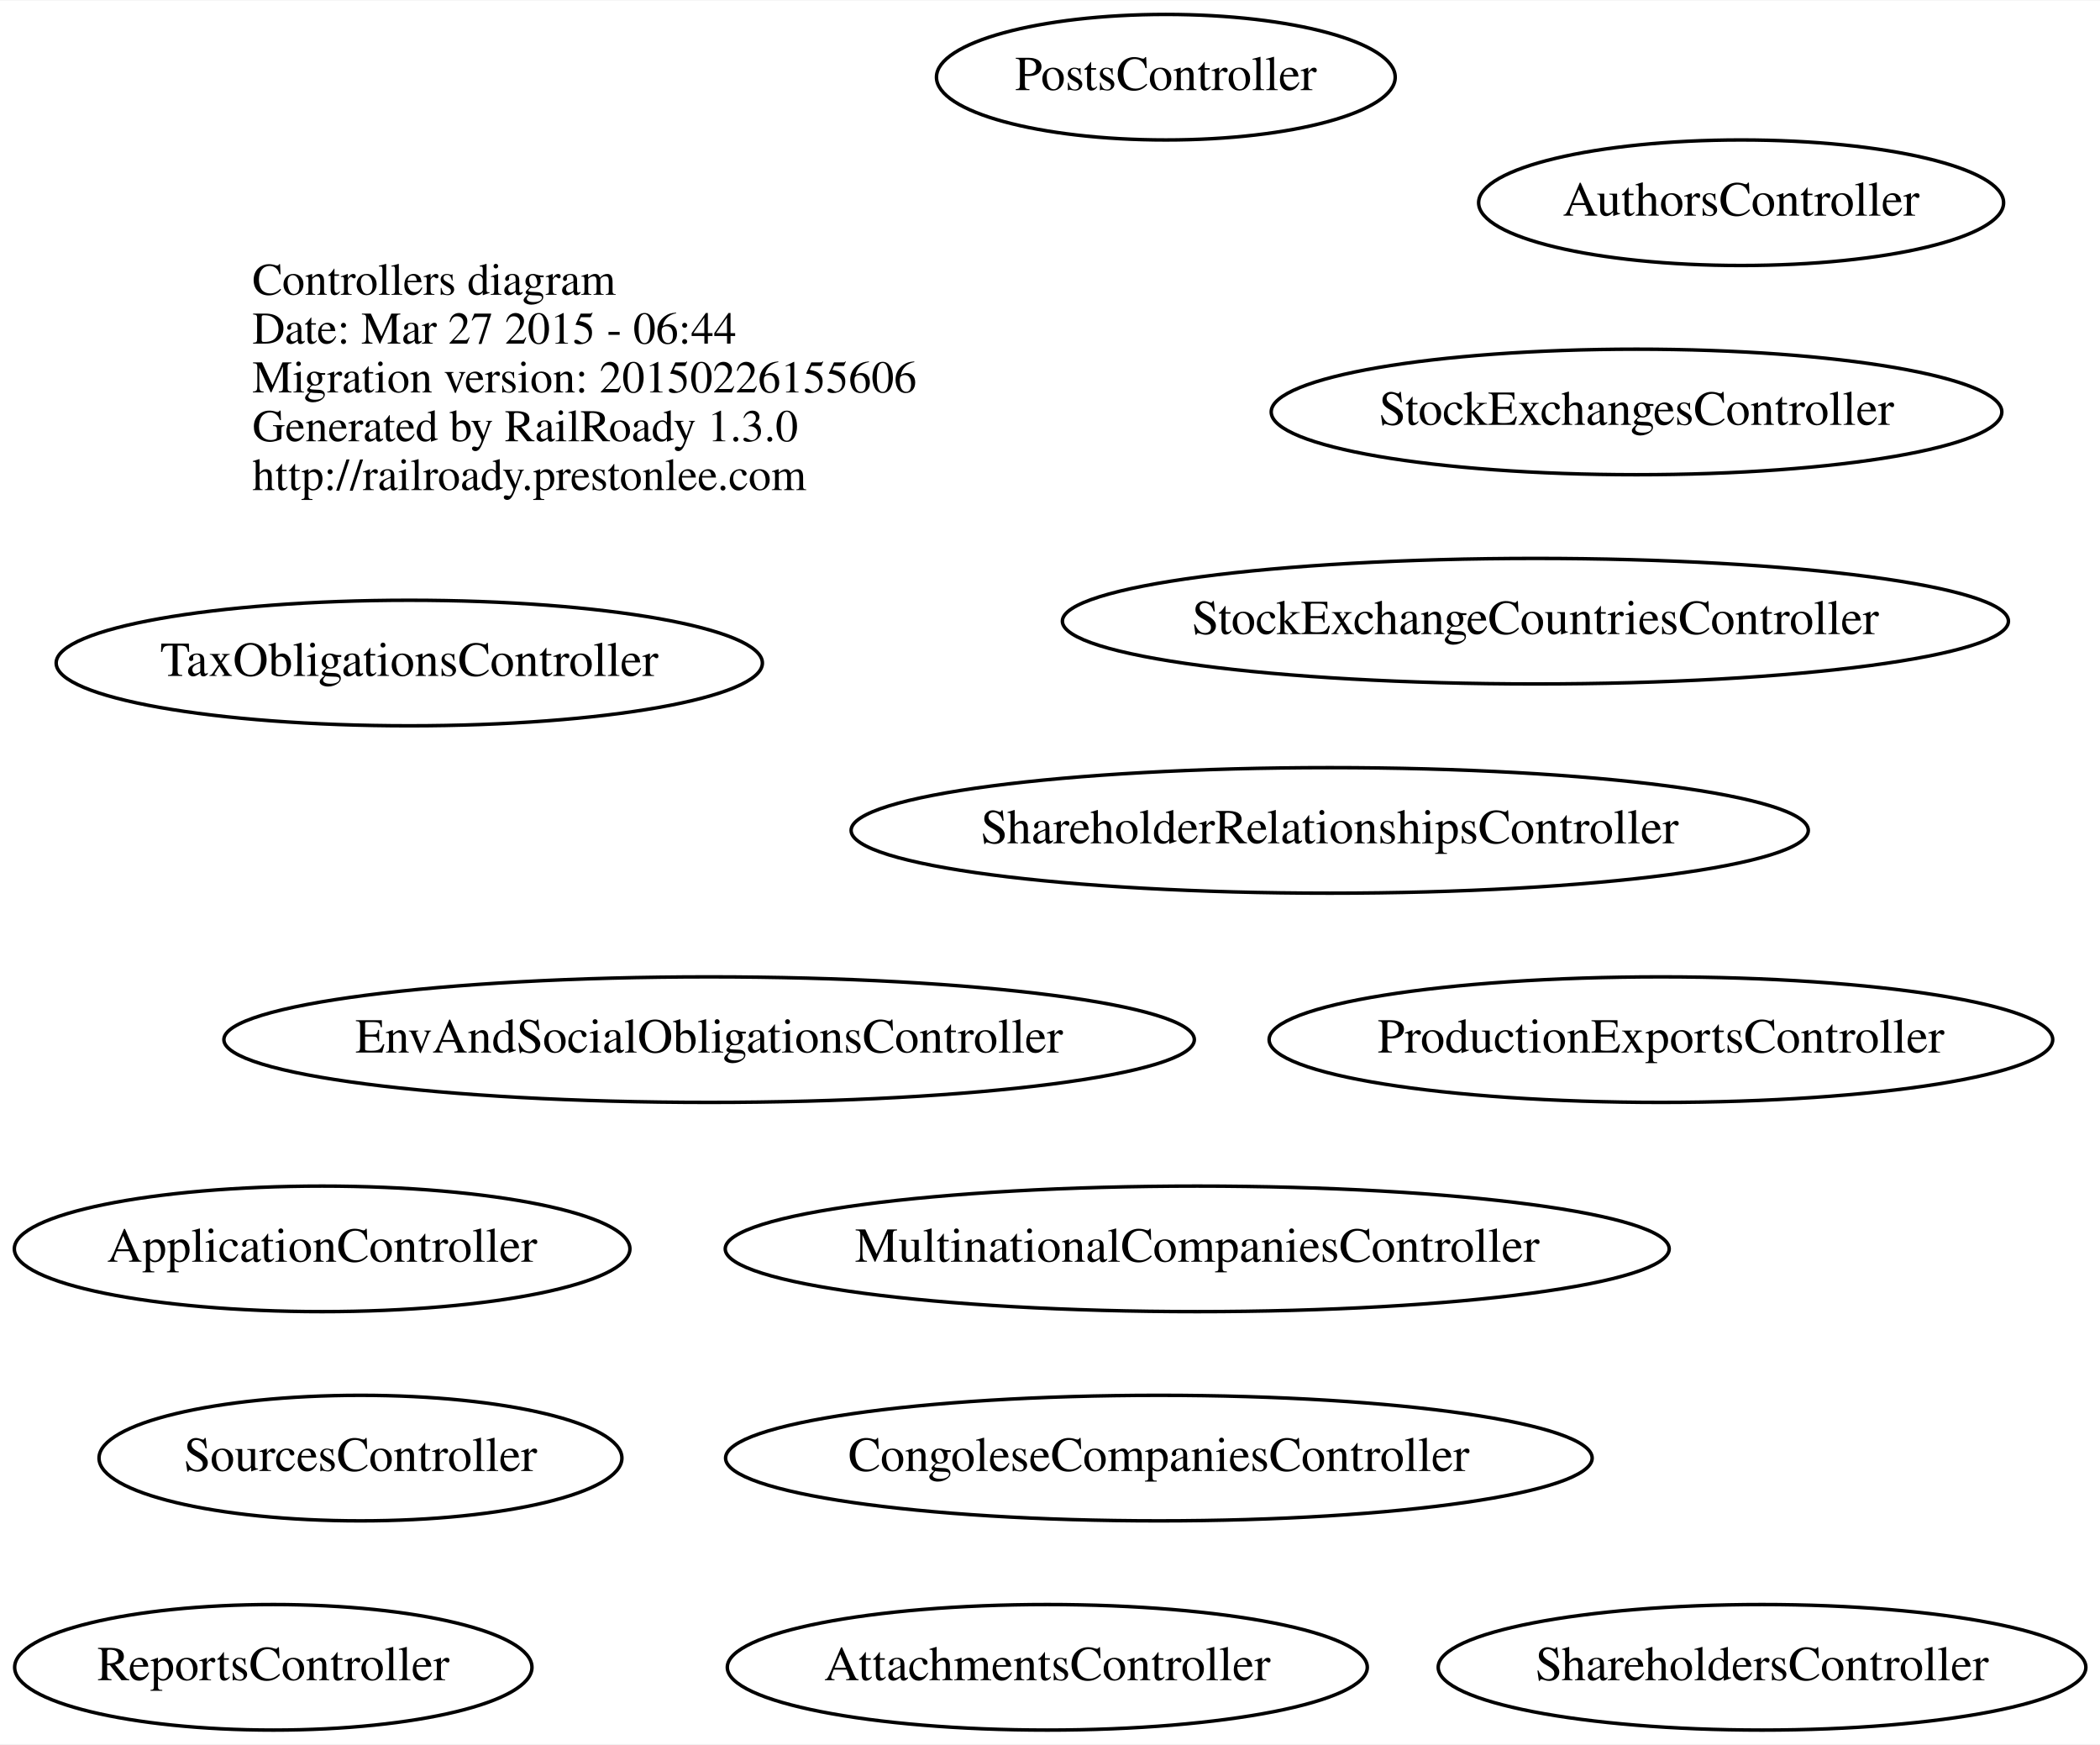
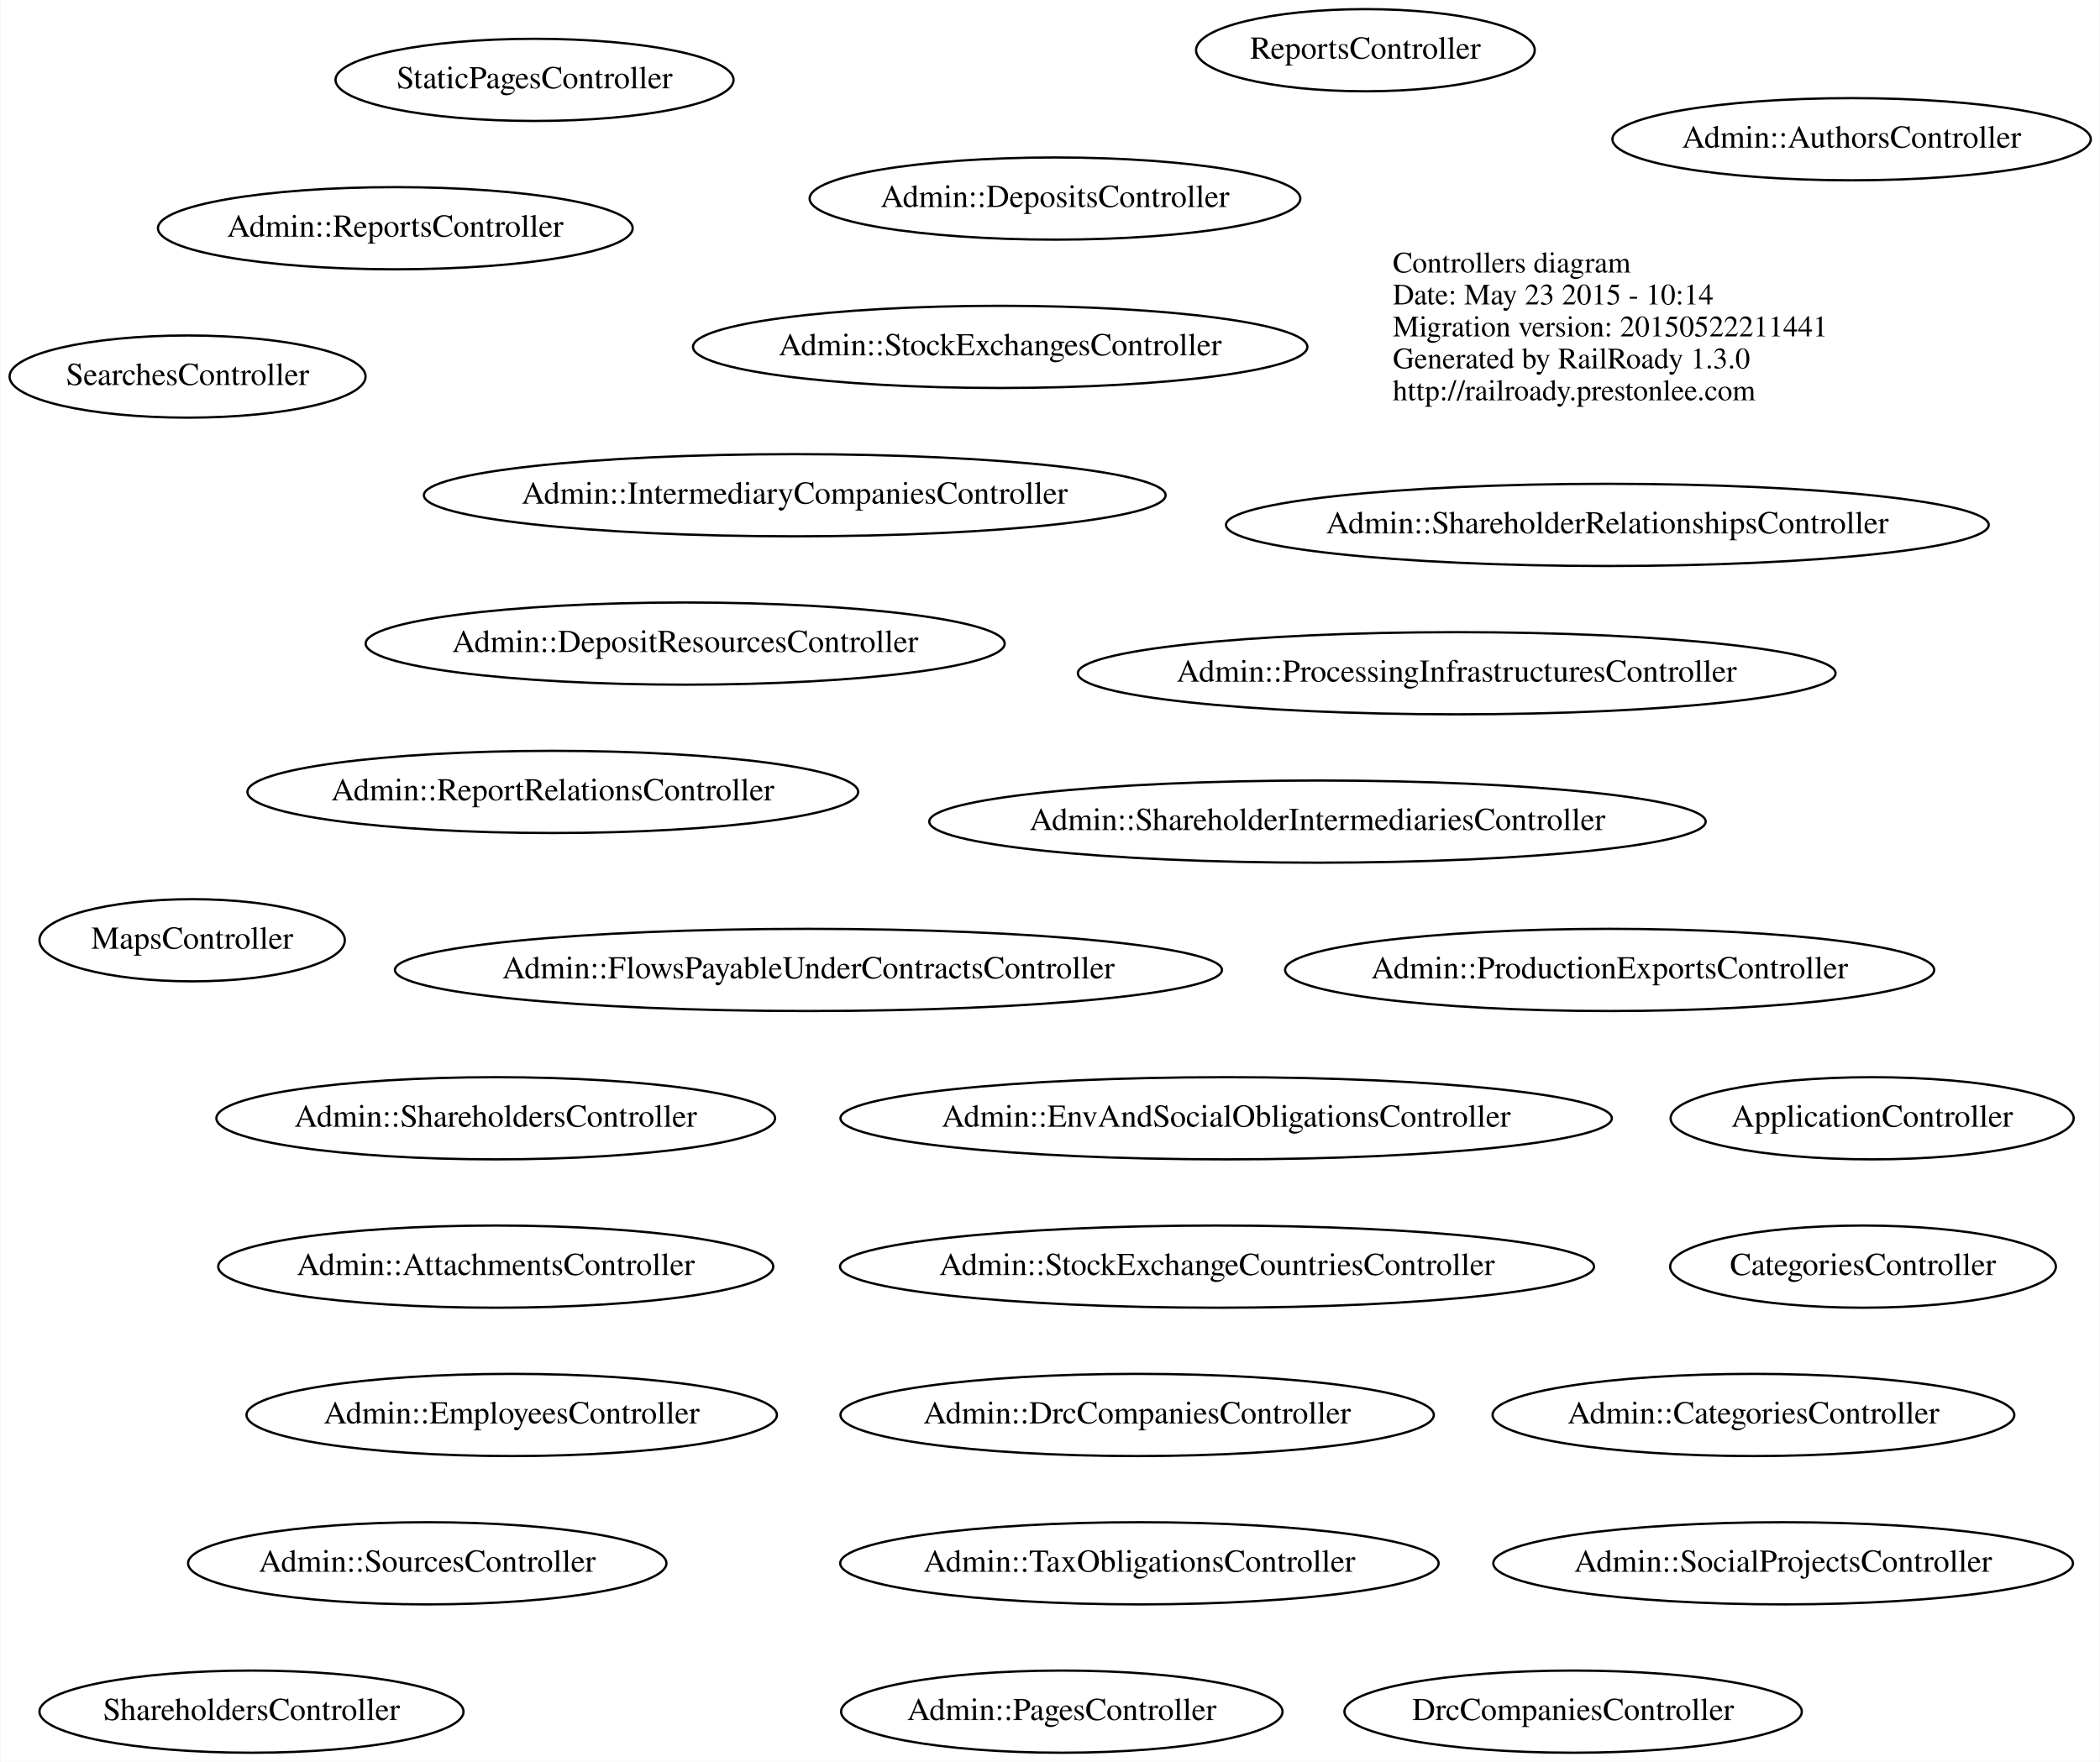
- <svg xmlns="http://www.w3.org/2000/svg" width="602pt" height="500pt" viewBox="0.00 0.00 602.33 500.00">
-   <g id="graph0" class="graph" transform="scale(1 1) rotate(0) translate(208.392 292)">
-     <polygon fill="white" stroke="none" points="-208.392,208 -208.392,-292 393.942,-292 393.942,208 -208.392,208" />
+ <svg xmlns="http://www.w3.org/2000/svg" width="920pt" height="772pt" viewBox="0.00 0.00 919.63 772.00">
+   <g id="graph0" class="graph" transform="scale(1 1) rotate(0) translate(367.993 417)">
+     <polygon fill="white" stroke="none" points="-367.993,355 -367.993,-417 551.641,-417 551.641,355 -367.993,355" />
    <g id="node1" class="node">
-       <text text-anchor="start" x="-136" y="-207.6" font-family="Times,serif" font-size="13.00">Controllers diagram</text>
-       <text text-anchor="start" x="-136" y="-193.6" font-family="Times,serif" font-size="13.00">Date: Mar 27 2015 - 06:44</text>
-       <text text-anchor="start" x="-136" y="-179.6" font-family="Times,serif" font-size="13.00">Migration version: 20150226155606</text>
-       <text text-anchor="start" x="-136" y="-165.6" font-family="Times,serif" font-size="13.00">Generated by RailRoady 1.3.0</text>
-       <text text-anchor="start" x="-136" y="-151.6" font-family="Times,serif" font-size="13.00">http://railroady.prestonlee.com</text>
+       <text text-anchor="start" x="242" y="-297.6" font-family="Times,serif" font-size="13.00">Controllers diagram</text>
+       <text text-anchor="start" x="242" y="-283.6" font-family="Times,serif" font-size="13.00">Date: May 23 2015 - 10:14</text>
+       <text text-anchor="start" x="242" y="-269.6" font-family="Times,serif" font-size="13.00">Migration version: 20150522211441</text>
+       <text text-anchor="start" x="242" y="-255.6" font-family="Times,serif" font-size="13.00">Generated by RailRoady 1.3.0</text>
+       <text text-anchor="start" x="242" y="-241.6" font-family="Times,serif" font-size="13.00">http://railroady.prestonlee.com</text>
    </g>
    <g id="node2" class="node">
-       <ellipse fill="none" stroke="black" cx="92" cy="186" rx="91.784" ry="18" />
-       <text text-anchor="middle" x="92" y="189.7" font-family="Times,serif" font-size="14.00">AttachmentsController</text>
+       <ellipse fill="none" stroke="black" cx="-284" cy="-5" rx="66.888" ry="18" />
+       <text text-anchor="middle" x="-284" y="-1.3" font-family="Times,serif" font-size="14.00">MapsController</text>
    </g>
    <g id="node3" class="node">
-       <ellipse fill="none" stroke="black" cx="-105" cy="126" rx="74.987" ry="18" />
-       <text text-anchor="middle" x="-105" y="129.7" font-family="Times,serif" font-size="14.00">SourcesController</text>
+       <ellipse fill="none" stroke="black" cx="400" cy="203" rx="114.28" ry="18" />
+       <text text-anchor="middle" x="400" y="206.7" font-family="Times,serif" font-size="14.00">Admin::CategoriesController</text>
    </g>
    <g id="node4" class="node">
-       <ellipse fill="none" stroke="black" cx="297" cy="186" rx="92.883" ry="18" />
-       <text text-anchor="middle" x="297" y="189.7" font-family="Times,serif" font-size="14.00">ShareholdersController</text>
+       <ellipse fill="none" stroke="black" cx="-151" cy="138" rx="121.578" ry="18" />
+       <text text-anchor="middle" x="-151" y="141.7" font-family="Times,serif" font-size="14.00">Admin::AttachmentsController</text>
    </g>
    <g id="node5" class="node">
-       <ellipse fill="none" stroke="black" cx="135" cy="66" rx="135.376" ry="18" />
-       <text text-anchor="middle" x="135" y="69.7" font-family="Times,serif" font-size="14.00">MultinationalCompaniesController</text>
+       <ellipse fill="none" stroke="black" cx="-181" cy="268" rx="104.782" ry="18" />
+       <text text-anchor="middle" x="-181" y="271.7" font-family="Times,serif" font-size="14.00">Admin::SourcesController</text>
    </g>
    <g id="node6" class="node">
-       <ellipse fill="none" stroke="black" cx="126" cy="-270" rx="65.789" ry="18" />
-       <text text-anchor="middle" x="126" y="-266.3" font-family="Times,serif" font-size="14.00">PostsController</text>
+       <ellipse fill="none" stroke="black" cx="-151" cy="73" rx="122.379" ry="18" />
+       <text text-anchor="middle" x="-151" y="76.7" font-family="Times,serif" font-size="14.00">Admin::ShareholdersController</text>
    </g>
    <g id="node7" class="node">
-       <ellipse fill="none" stroke="black" cx="-116" cy="66" rx="88.284" ry="18" />
-       <text text-anchor="middle" x="-116" y="69.7" font-family="Times,serif" font-size="14.00">ApplicationController</text>
+       <ellipse fill="none" stroke="black" cx="130" cy="203" rx="129.977" ry="18" />
+       <text text-anchor="middle" x="130" y="206.7" font-family="Times,serif" font-size="14.00">Admin::DrcCompaniesController</text>
    </g>
    <g id="node8" class="node">
-       <ellipse fill="none" stroke="black" cx="-130" cy="186" rx="74.187" ry="18" />
-       <text text-anchor="middle" x="-130" y="189.7" font-family="Times,serif" font-size="14.00">ReportsController</text>
+       <ellipse fill="none" stroke="black" cx="270" cy="-122" rx="165.971" ry="18" />
+       <text text-anchor="middle" x="270" y="-118.3" font-family="Times,serif" font-size="14.00">Admin::ProcessingInfrastructuresController</text>
    </g>
    <g id="node9" class="node">
-       <ellipse fill="none" stroke="black" cx="261" cy="-174" rx="104.782" ry="18" />
-       <text text-anchor="middle" x="261" y="-170.3" font-family="Times,serif" font-size="14.00">StockExchangesController</text>
+       <ellipse fill="none" stroke="black" cx="-68" cy="-135" rx="139.976" ry="18" />
+       <text text-anchor="middle" x="-68" y="-131.3" font-family="Times,serif" font-size="14.00">Admin::DepositResourcesController</text>
    </g>
    <g id="node10" class="node">
-       <ellipse fill="none" stroke="black" cx="124" cy="126" rx="124.278" ry="18" />
-       <text text-anchor="middle" x="124" y="129.7" font-family="Times,serif" font-size="14.00">CongoleseCompaniesController</text>
+       <ellipse fill="none" stroke="black" cx="94" cy="-330" rx="107.482" ry="18" />
+       <text text-anchor="middle" x="94" y="-326.3" font-family="Times,serif" font-size="14.00">Admin::DepositsController</text>
    </g>
    <g id="node11" class="node">
-       <ellipse fill="none" stroke="black" cx="291" cy="-234" rx="75.287" ry="18" />
-       <text text-anchor="middle" x="291" y="-230.3" font-family="Times,serif" font-size="14.00">AuthorsController</text>
+       <ellipse fill="none" stroke="black" cx="209" cy="-57" rx="170.07" ry="18" />
+       <text text-anchor="middle" x="209" y="-53.3" font-family="Times,serif" font-size="14.00">Admin::ShareholderIntermediariesController</text>
    </g>
    <g id="node12" class="node">
-       <ellipse fill="none" stroke="black" cx="-5" cy="6" rx="139.175" ry="18" />
-       <text text-anchor="middle" x="-5" y="9.7" font-family="Times,serif" font-size="14.00">EnvAndSocialObligationsController</text>
+       <ellipse fill="none" stroke="black" cx="-195" cy="-317" rx="103.982" ry="18" />
+       <text text-anchor="middle" x="-195" y="-313.3" font-family="Times,serif" font-size="14.00">Admin::ReportsController</text>
    </g>
    <g id="node13" class="node">
-       <ellipse fill="none" stroke="black" cx="232" cy="-114" rx="135.676" ry="18" />
-       <text text-anchor="middle" x="232" y="-110.3" font-family="Times,serif" font-size="14.00">StockExchangeCountriesController</text>
+       <ellipse fill="none" stroke="black" cx="70" cy="-265" rx="134.576" ry="18" />
+       <text text-anchor="middle" x="70" y="-261.3" font-family="Times,serif" font-size="14.00">Admin::StockExchangesController</text>
    </g>
    <g id="node14" class="node">
-       <ellipse fill="none" stroke="black" cx="173" cy="-54" rx="137.276" ry="18" />
-       <text text-anchor="middle" x="173" y="-50.3" font-family="Times,serif" font-size="14.00">ShareholderRelationshipsController</text>
+       <ellipse fill="none" stroke="black" cx="-14" cy="8" rx="181.168" ry="18" />
+       <text text-anchor="middle" x="-14" y="11.7" font-family="Times,serif" font-size="14.00">Admin::FlowsPayableUnderContractsController</text>
    </g>
    <g id="node15" class="node">
-       <ellipse fill="none" stroke="black" cx="268" cy="6" rx="112.38" ry="18" />
-       <text text-anchor="middle" x="268" y="9.7" font-family="Times,serif" font-size="14.00">ProductionExportsController</text>
+       <ellipse fill="none" stroke="black" cx="413" cy="268" rx="126.978" ry="18" />
+       <text text-anchor="middle" x="413" y="271.7" font-family="Times,serif" font-size="14.00">Admin::SocialProjectsController</text>
    </g>
    <g id="node16" class="node">
-       <ellipse fill="none" stroke="black" cx="-91" cy="-102" rx="101.282" ry="18" />
-       <text text-anchor="middle" x="-91" y="-98.3" font-family="Times,serif" font-size="14.00">TaxObligationsController</text>
+       <ellipse fill="none" stroke="black" cx="443" cy="-356" rx="104.782" ry="18" />
+       <text text-anchor="middle" x="443" y="-352.3" font-family="Times,serif" font-size="14.00">Admin::AuthorsController</text>
+     </g>
+     <g id="node17" class="node">
+       <ellipse fill="none" stroke="black" cx="169" cy="73" rx="168.97" ry="18" />
+       <text text-anchor="middle" x="169" y="76.7" font-family="Times,serif" font-size="14.00">Admin::EnvAndSocialObligationsController</text>
+     </g>
+     <g id="node18" class="node">
+       <ellipse fill="none" stroke="black" cx="165" cy="138" rx="165.171" ry="18" />
+       <text text-anchor="middle" x="165" y="141.7" font-family="Times,serif" font-size="14.00">Admin::StockExchangeCountriesController</text>
+     </g>
+     <g id="node19" class="node">
+       <ellipse fill="none" stroke="black" cx="336" cy="-187" rx="167.07" ry="18" />
+       <text text-anchor="middle" x="336" y="-183.3" font-family="Times,serif" font-size="14.00">Admin::ShareholderRelationshipsController</text>
+     </g>
+     <g id="node20" class="node">
+       <ellipse fill="none" stroke="black" cx="-126" cy="-70" rx="133.776" ry="18" />
+       <text text-anchor="middle" x="-126" y="-66.3" font-family="Times,serif" font-size="14.00">Admin::ReportRelationsController</text>
+     </g>
+     <g id="node21" class="node">
+       <ellipse fill="none" stroke="black" cx="-20" cy="-200" rx="162.471" ry="18" />
+       <text text-anchor="middle" x="-20" y="-196.3" font-family="Times,serif" font-size="14.00">Admin::IntermediaryCompaniesController</text>
+     </g>
+     <g id="node22" class="node">
+       <ellipse fill="none" stroke="black" cx="97" cy="333" rx="96.683" ry="18" />
+       <text text-anchor="middle" x="97" y="336.7" font-family="Times,serif" font-size="14.00">Admin::PagesController</text>
+     </g>
+     <g id="node23" class="node">
+       <ellipse fill="none" stroke="black" cx="337" cy="8" rx="142.175" ry="18" />
+       <text text-anchor="middle" x="337" y="11.7" font-family="Times,serif" font-size="14.00">Admin::ProductionExportsController</text>
+     </g>
+     <g id="node24" class="node">
+       <ellipse fill="none" stroke="black" cx="-144" cy="203" rx="116.18" ry="18" />
+       <text text-anchor="middle" x="-144" y="206.7" font-family="Times,serif" font-size="14.00">Admin::EmployeesController</text>
+     </g>
+     <g id="node25" class="node">
+       <ellipse fill="none" stroke="black" cx="131" cy="268" rx="131.077" ry="18" />
+       <text text-anchor="middle" x="131" y="271.7" font-family="Times,serif" font-size="14.00">Admin::TaxObligationsController</text>
+     </g>
+     <g id="node26" class="node">
+       <ellipse fill="none" stroke="black" cx="448" cy="138" rx="84.485" ry="18" />
+       <text text-anchor="middle" x="448" y="141.7" font-family="Times,serif" font-size="14.00">CategoriesController</text>
+     </g>
+     <g id="node27" class="node">
+       <ellipse fill="none" stroke="black" cx="-258" cy="333" rx="92.883" ry="18" />
+       <text text-anchor="middle" x="-258" y="336.7" font-family="Times,serif" font-size="14.00">ShareholdersController</text>
+     </g>
+     <g id="node28" class="node">
+       <ellipse fill="none" stroke="black" cx="321" cy="333" rx="100.182" ry="18" />
+       <text text-anchor="middle" x="321" y="336.7" font-family="Times,serif" font-size="14.00">DrcCompaniesController</text>
+     </g>
+     <g id="node29" class="node">
+       <ellipse fill="none" stroke="black" cx="452" cy="73" rx="88.284" ry="18" />
+       <text text-anchor="middle" x="452" y="76.7" font-family="Times,serif" font-size="14.00">ApplicationController</text>
+     </g>
+     <g id="node30" class="node">
+       <ellipse fill="none" stroke="black" cx="230" cy="-395" rx="74.187" ry="18" />
+       <text text-anchor="middle" x="230" y="-391.3" font-family="Times,serif" font-size="14.00">ReportsController</text>
+     </g>
+     <g id="node31" class="node">
+       <ellipse fill="none" stroke="black" cx="-286" cy="-252" rx="77.986" ry="18" />
+       <text text-anchor="middle" x="-286" y="-248.3" font-family="Times,serif" font-size="14.00">SearchesController</text>
+     </g>
+     <g id="node32" class="node">
+       <ellipse fill="none" stroke="black" cx="-134" cy="-382" rx="87.185" ry="18" />
+       <text text-anchor="middle" x="-134" y="-378.3" font-family="Times,serif" font-size="14.00">StaticPagesController</text>
    </g>
  </g>
</svg>
